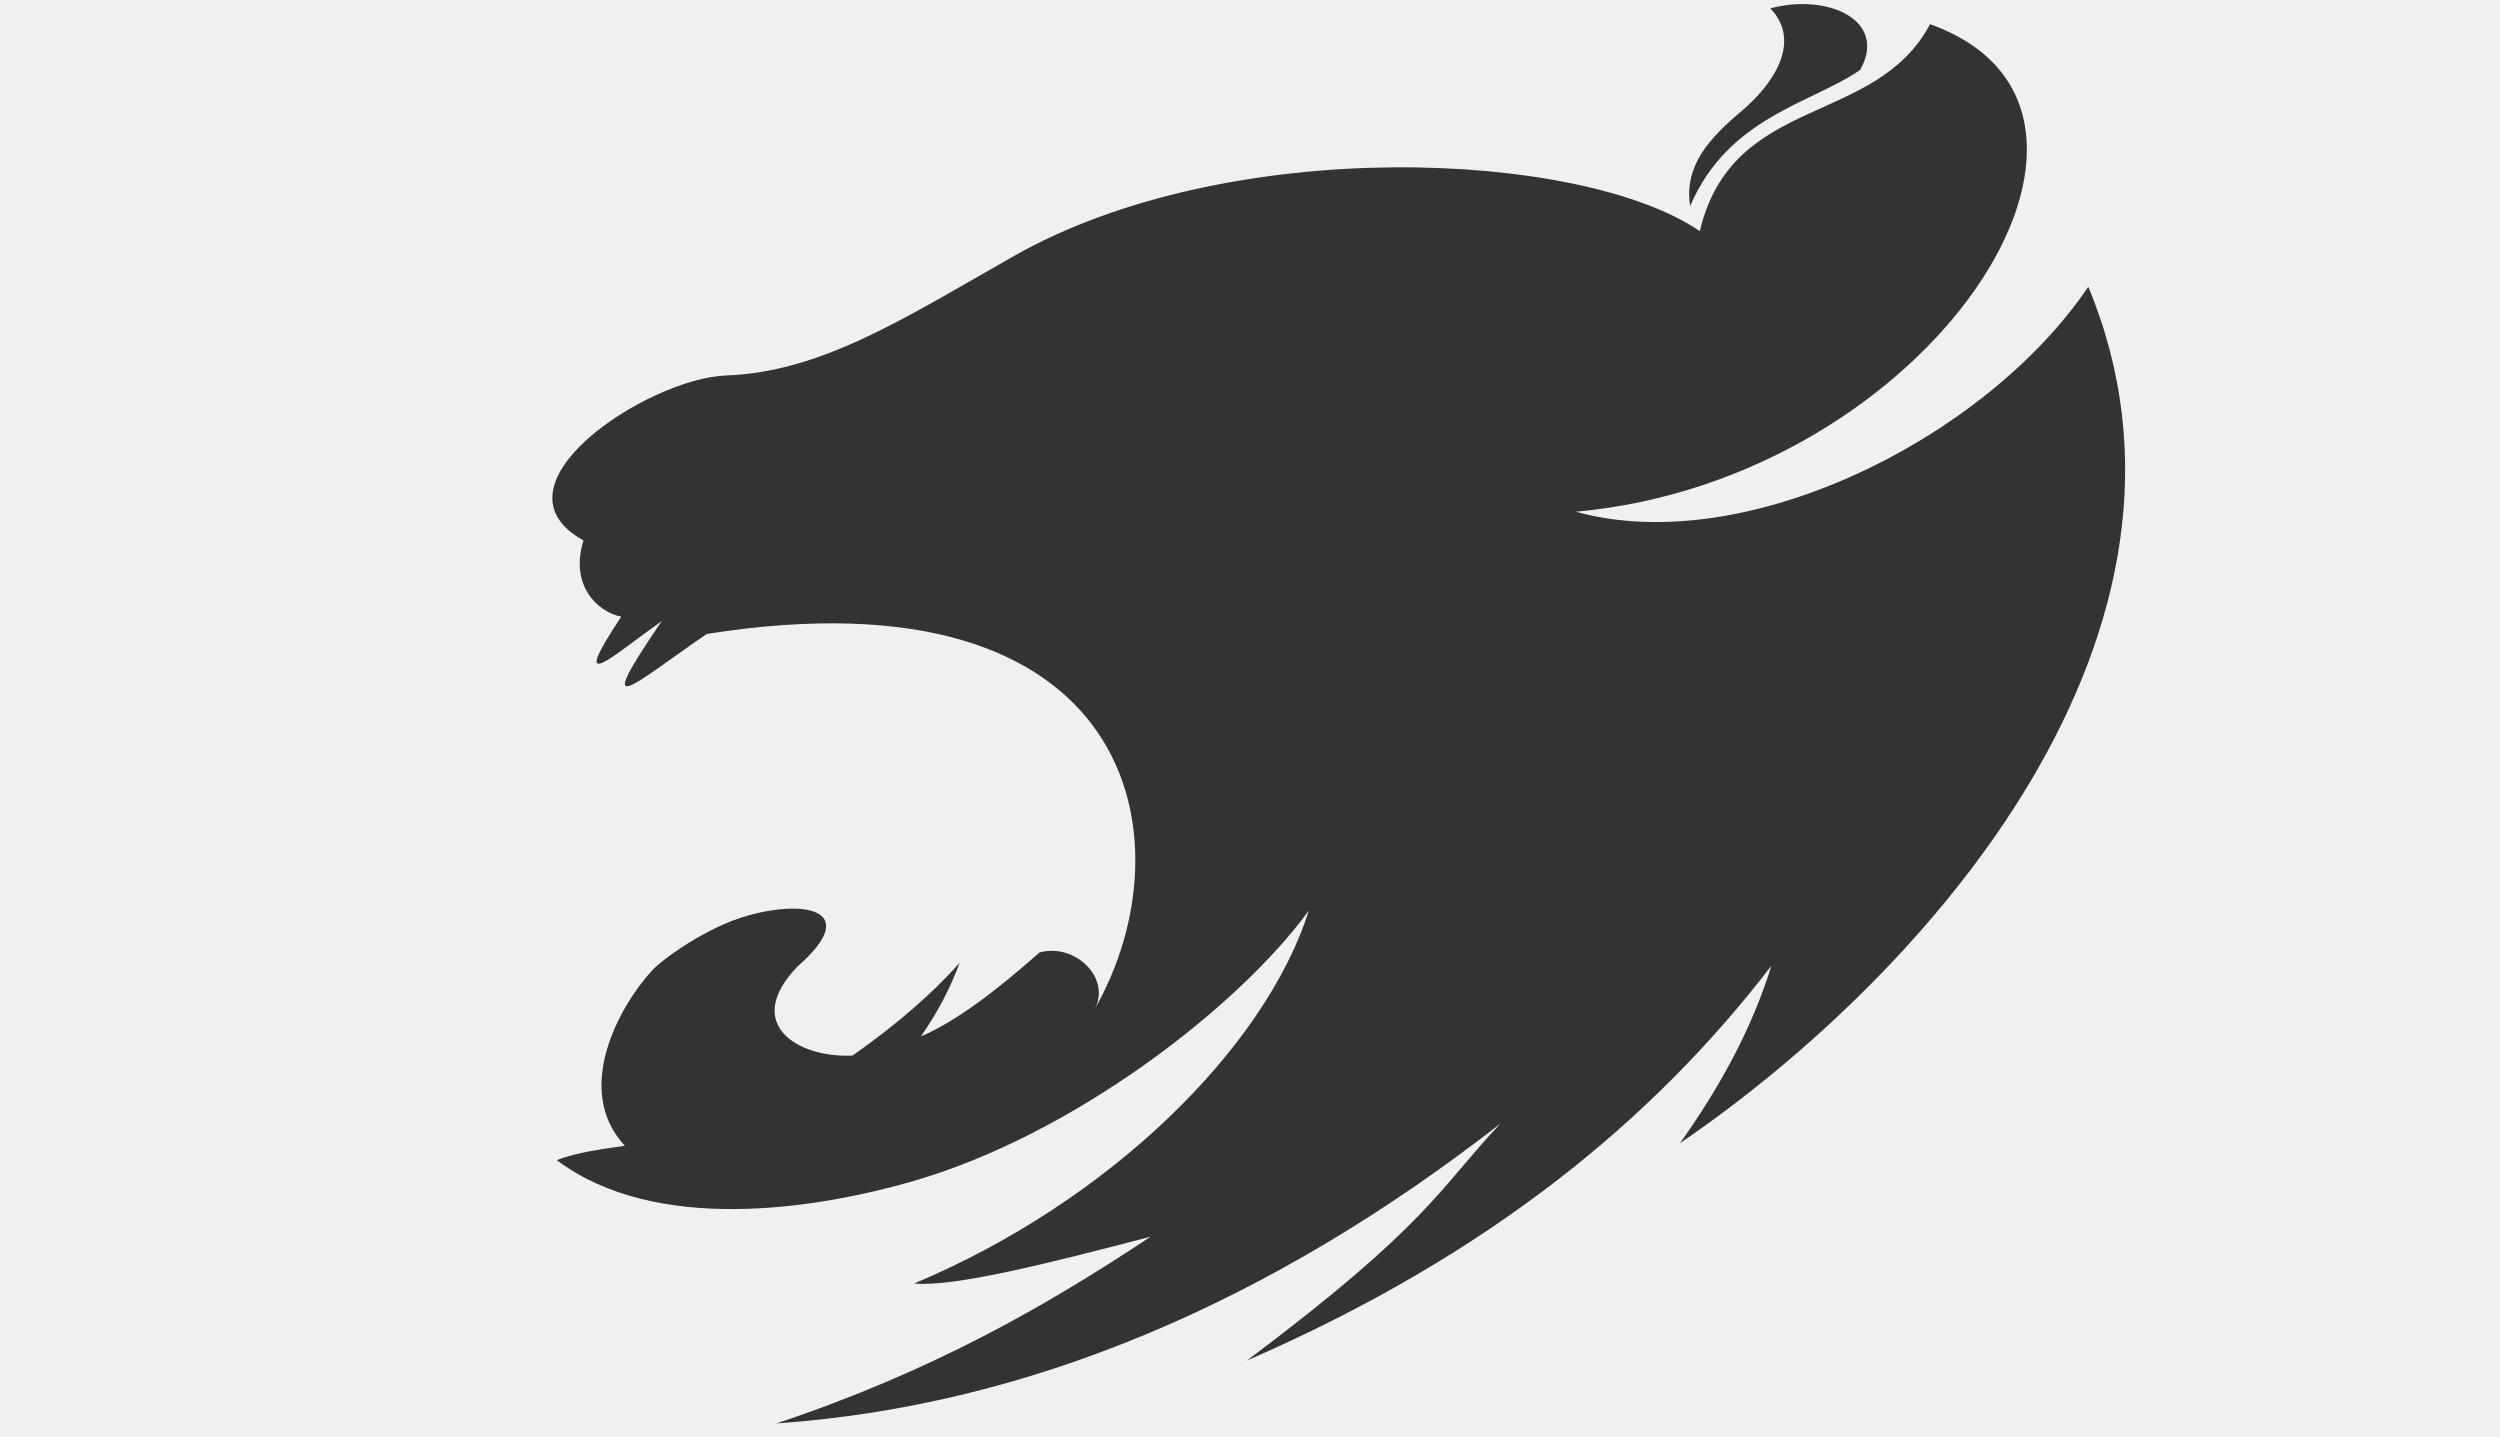
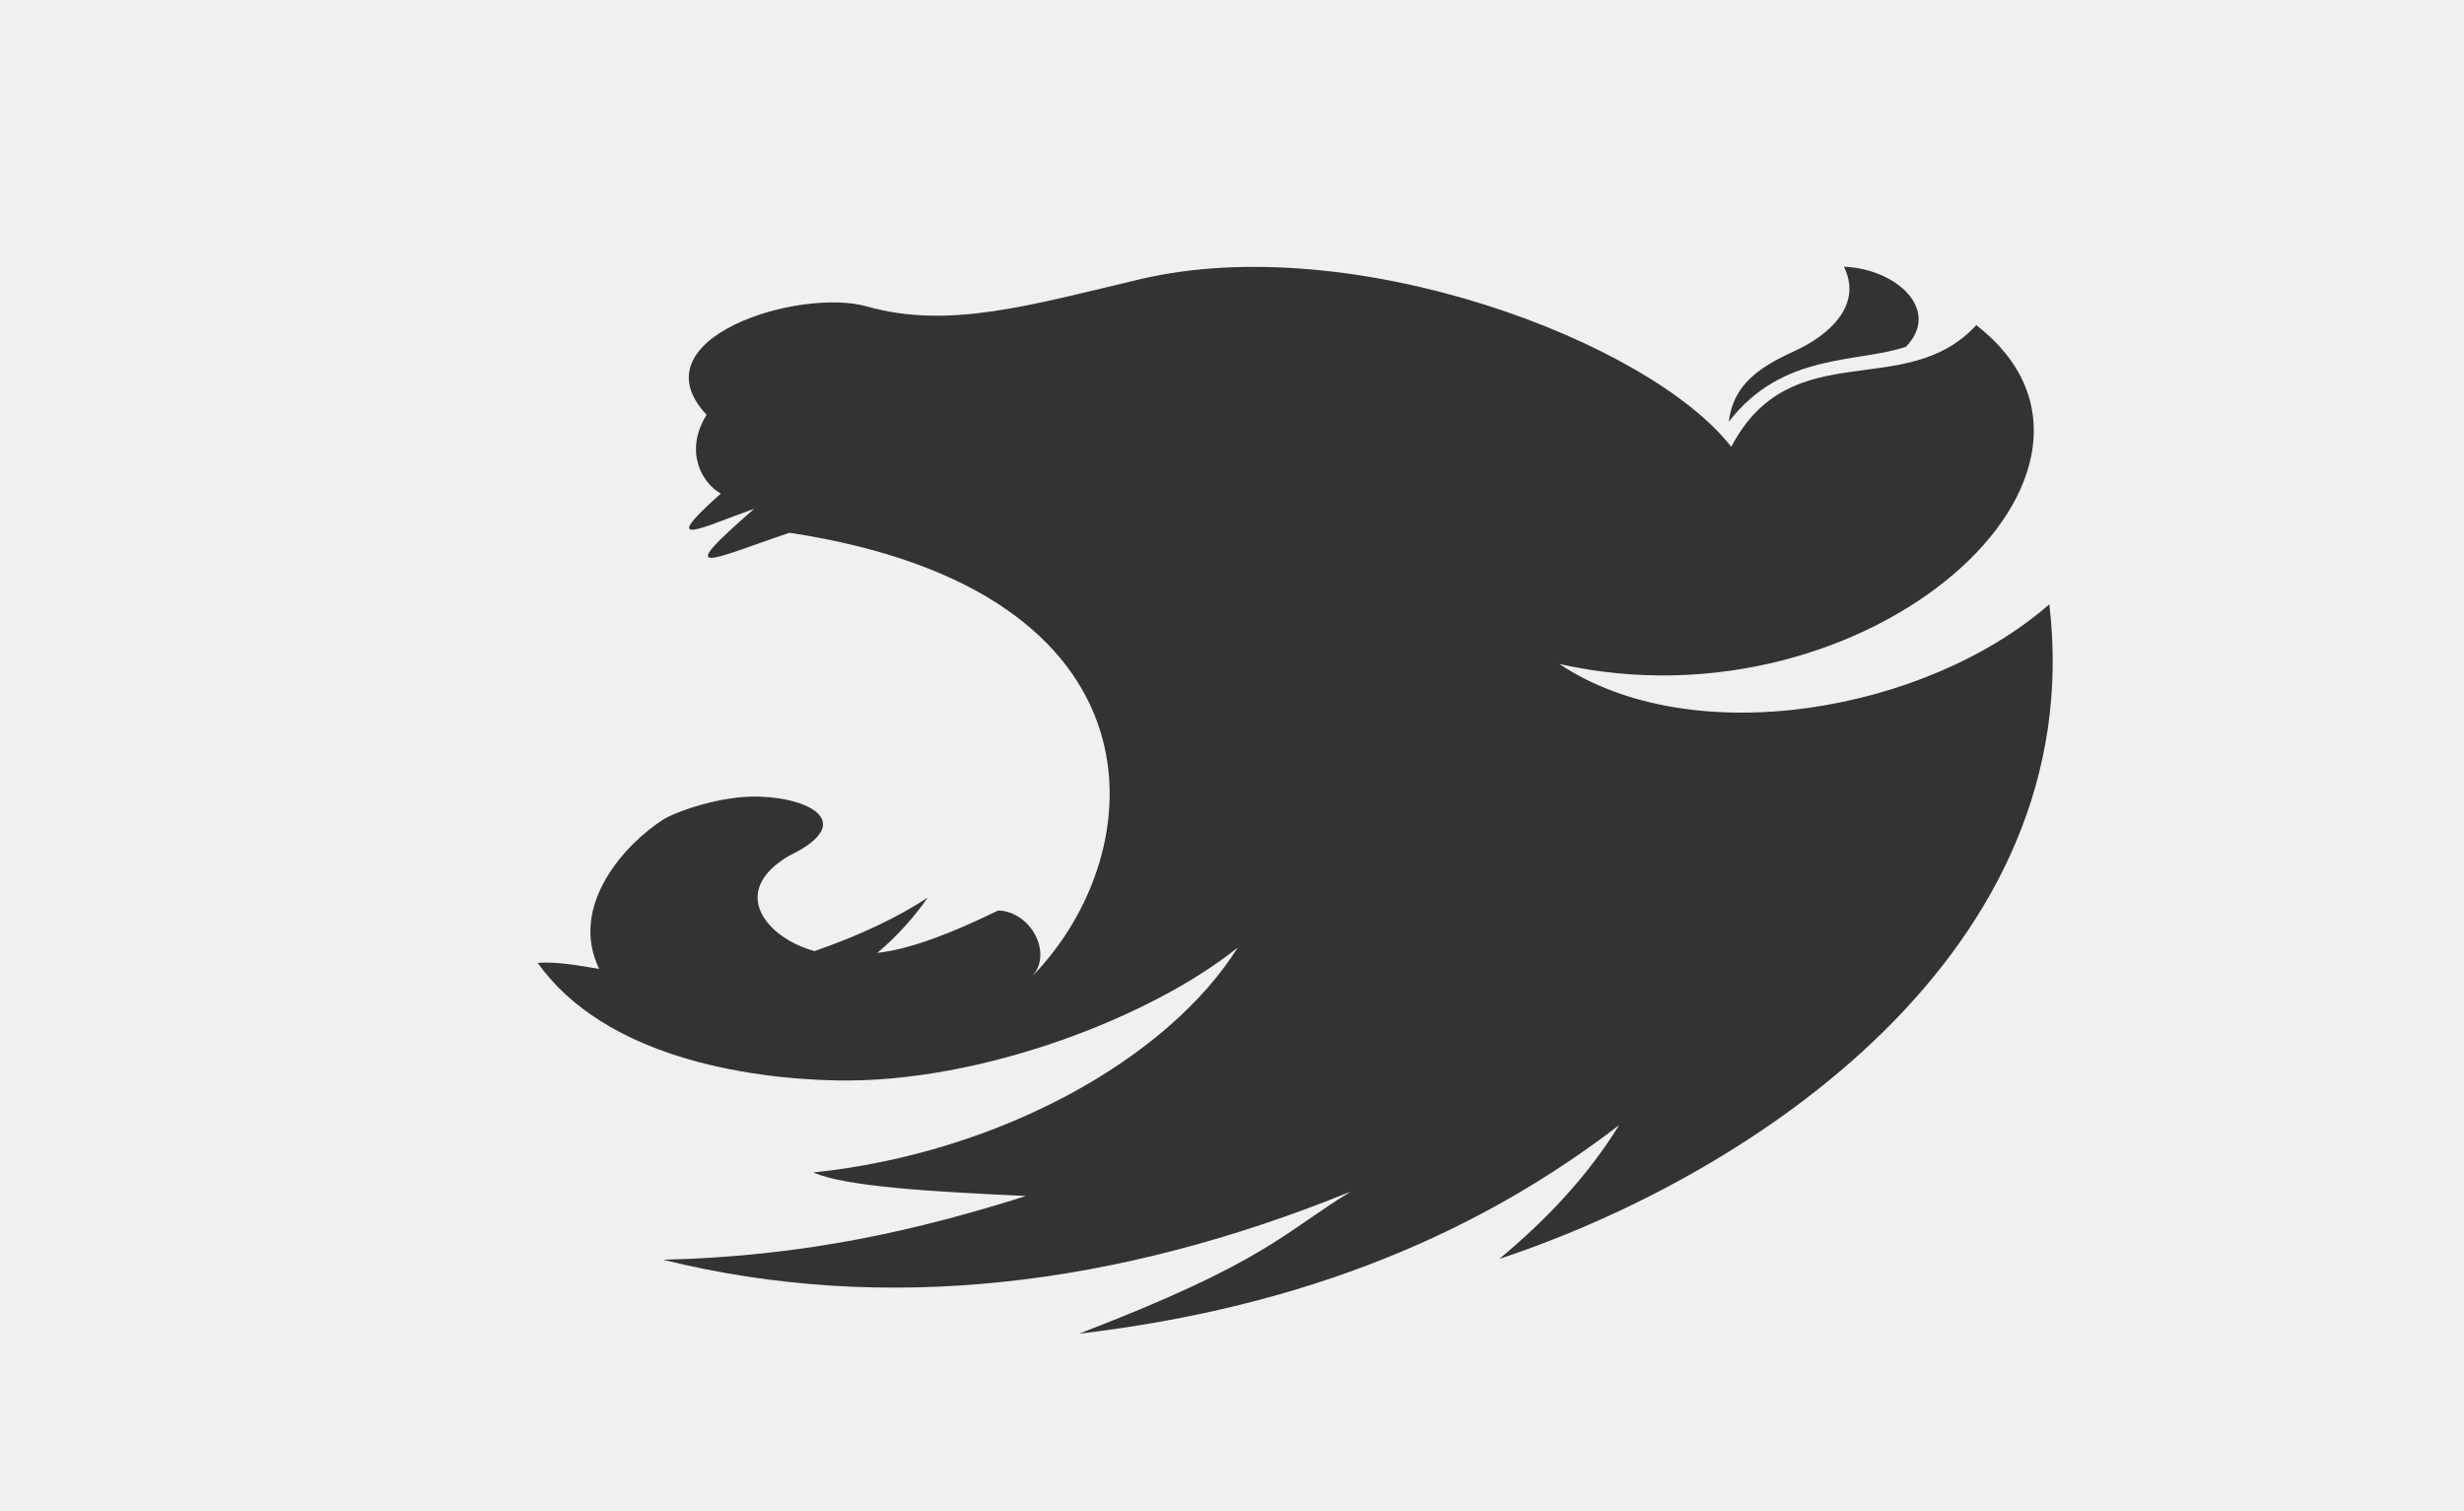
- <svg xmlns="http://www.w3.org/2000/svg" width="181" height="104" viewBox="0 0 181 104" fill="none">
+ <svg xmlns="http://www.w3.org/2000/svg" width="199" height="122" viewBox="0 0 199 122" fill="none">
  <g clip-path="url(#clip0_33_179)">
-     <path d="M122.366 14.922C121.919 11.965 123.755 10.016 126.133 8.003C128.261 6.201 130.532 3.07 128.174 0.606C132.321 -0.505 136.691 1.459 134.681 5.058C131.242 7.468 125.139 8.426 122.366 14.922ZM108.622 81.355C104.146 86.106 103.441 88.633 90.289 98.497C107.794 90.889 119.698 81.067 128.25 69.919C126.808 74.567 124.462 78.784 121.631 82.768C139.639 70.474 161.551 45.681 151.193 20.76C143.748 31.776 126.333 40.45 114.089 37.048C139.852 34.726 157.083 7.938 139.734 1.752C135.785 9.205 125.433 6.764 123.066 16.734C114.495 10.875 88.986 9.67 73.366 18.56C65.313 23.143 59.429 26.933 52.569 27.184C46.904 27.391 35.042 35.156 42.245 39.127C41.219 42.437 43.314 44.321 44.978 44.646C41.07 50.539 44.279 47.534 47.91 44.966C42.838 52.415 45.586 49.731 51.163 45.899C82.261 40.973 86.227 60.837 79.268 73.037C80.439 70.824 77.845 68.249 75.261 68.959C72.228 71.639 69.3 73.914 66.672 75.037C67.918 73.26 68.817 71.482 69.482 69.705C67.575 71.854 65.046 74.086 61.723 76.423C57.723 76.611 53.739 74.112 57.744 69.972C62.334 65.945 58.441 65.107 54.236 66.26C51.077 67.126 47.881 69.526 47.2 70.272C44.741 72.963 41.518 78.971 45.242 82.954C43.507 83.207 41.747 83.432 40.31 83.994C47.463 89.37 59.035 87.553 66.074 85.525C77.599 82.204 89.584 73.011 94.765 65.92C91.591 75.894 80.343 86.98 66.186 92.925C69.074 93.204 76.091 91.419 83.298 89.539C75.747 94.555 67.446 99.312 56.216 103.055C74.778 101.767 92.318 94.049 108.622 81.355" fill="#333333" />
+     <path d="M139.629 34.055C139.982 30.961 142.241 29.579 145.031 28.302C147.529 27.158 150.512 24.729 148.918 21.537C153.154 21.707 156.793 25.022 153.936 27.999C150.032 29.346 143.975 28.418 139.629 34.055ZM109.089 96.233C103.583 99.6 102.249 101.91 87.147 107.708C105.795 105.51 119.699 99.367 130.764 90.864C128.17 95.066 124.831 98.557 121.09 101.666C141.45 94.938 168.808 76.92 165.511 48.801C155.533 57.515 136.69 60.806 125.939 53.622C151.052 59.261 174.484 37.801 159.611 26.255C153.895 32.486 144.692 26.847 139.819 36.084C133.208 27.577 109.264 18.49 92.071 22.552C83.207 24.646 76.615 26.617 70.024 24.748C64.583 23.204 51.259 27.303 57.065 33.499C55.219 36.491 56.716 39.023 58.213 39.862C52.947 44.546 56.789 42.534 60.917 41.087C54.135 46.969 57.454 45.135 63.766 43.026C94.637 47.71 93.186 68.797 83.36 78.846C85.055 76.994 83.265 73.619 80.621 73.529C77.031 75.272 73.649 76.642 70.855 76.953C72.506 75.56 73.829 74.061 74.928 72.49C72.55 74.049 69.558 75.499 65.783 76.809C61.929 75.761 58.797 72.032 63.696 69.129C69.119 66.521 65.637 64.481 61.335 64.334C58.102 64.224 54.432 65.635 53.588 66.171C50.542 68.102 45.897 73.113 48.391 78.247C46.675 77.963 44.941 77.644 43.427 77.762C48.816 85.347 60.3 87.108 67.528 87.254C79.361 87.495 93.177 82.007 99.969 76.518C94.328 85.51 80.716 93.118 65.688 94.688C68.362 95.859 75.504 96.243 82.853 96.591C74.353 99.273 65.207 101.464 53.542 101.736C71.534 106.184 90.245 103.887 109.089 96.233" fill="#333333" />
  </g>
  <defs>
    <clipPath id="clip0_33_179">
-       <rect width="119.726" height="119.726" fill="white" transform="matrix(1 0 -0.504829 0.863219 60.4414 0)" />
+       <rect width="119.726" height="119.726" fill="white" transform="matrix(0.951057 0.309017 -0.707107 0.707107 84.6593 0)" />
    </clipPath>
  </defs>
</svg>
